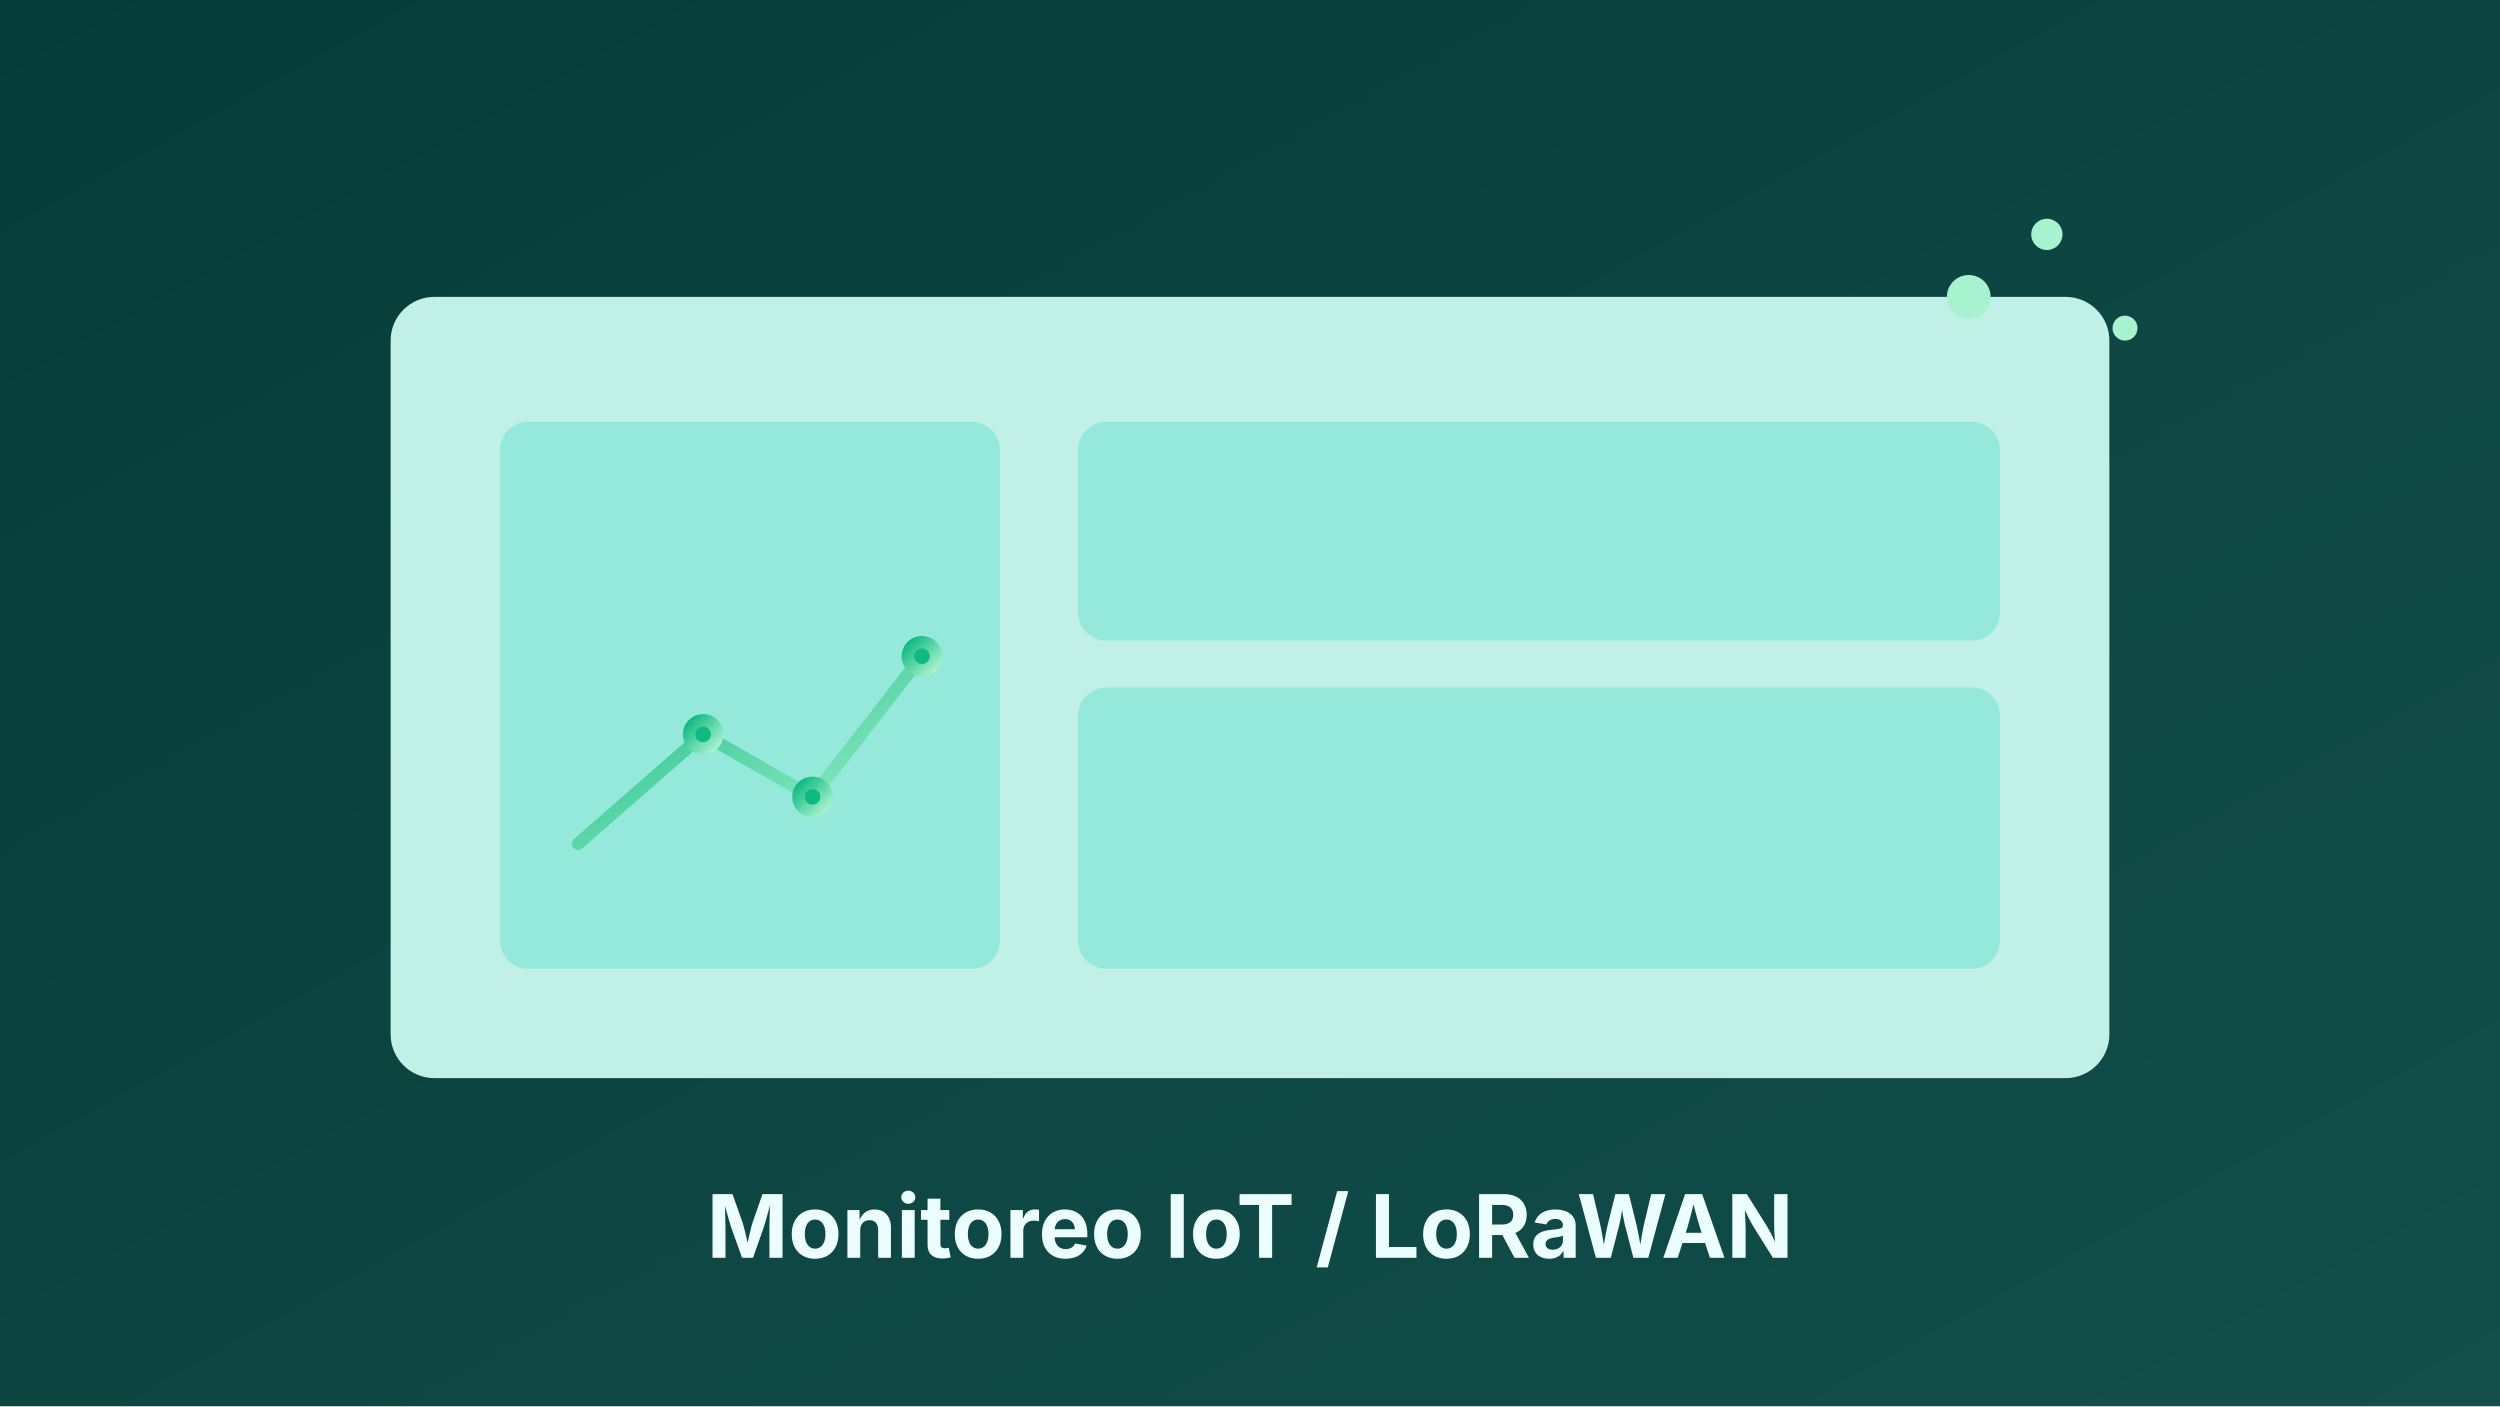
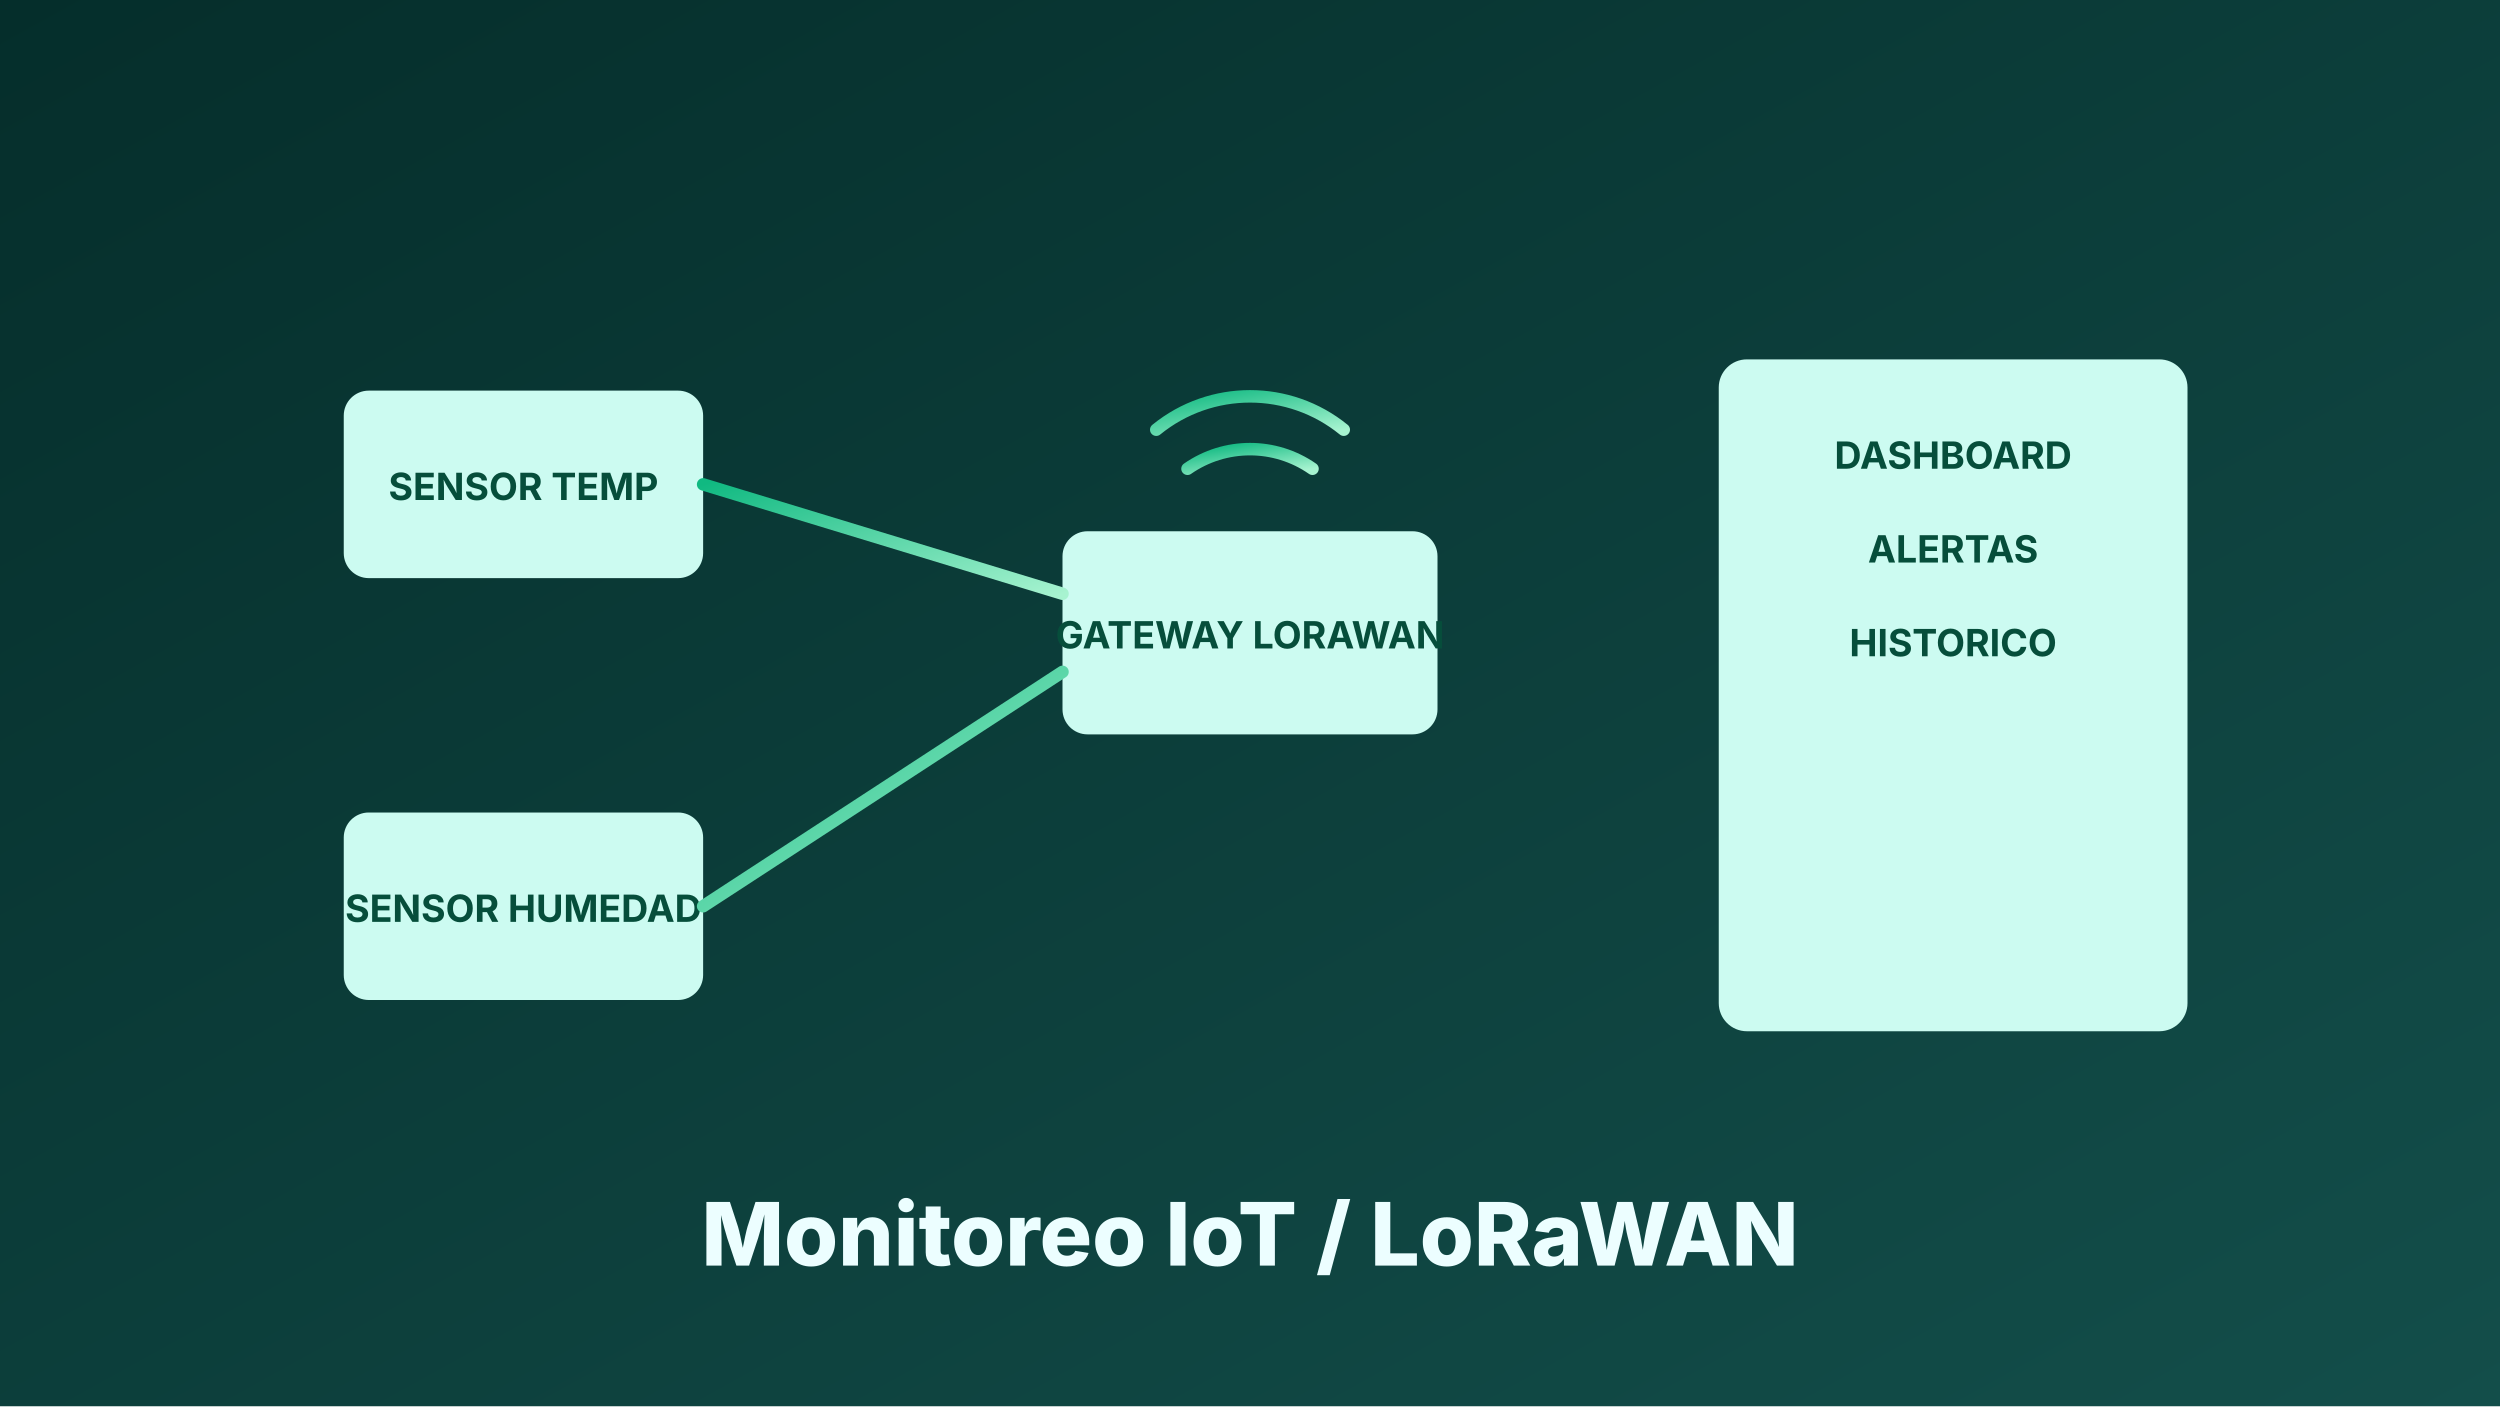
<svg xmlns="http://www.w3.org/2000/svg" width="1600" height="900" viewBox="0 0 1600 900" role="img" aria-labelledby="title desc">
  <defs>
-     <linearGradient id="bg5" x1="0" y1="0" x2="1" y2="1">
-       <stop offset="0%" stop-color="#063c38" />
+     <linearGradient id="bg" x1="0" y1="0" x2="1" y2="1">
+       <stop offset="0%" stop-color="#052e2b" />
      <stop offset="100%" stop-color="#134e4a" />
    </linearGradient>
-     <linearGradient id="green5" x1="0" y1="0" x2="1" y2="1">
+     <linearGradient id="acc" x1="0" y1="0" x2="1" y2="1">
      <stop offset="0%" stop-color="#10b981" />
      <stop offset="100%" stop-color="#a7f3d0" />
    </linearGradient>
  </defs>
-   <rect width="1600" height="900" fill="url(#bg5)" />
-   <g fill="#ccfbf1" opacity="0.94">
-     <rect x="250" y="190" width="1100" height="500" rx="28" />
-     <rect x="320" y="270" width="320" height="350" rx="18" fill="#9df3e4" />
-     <rect x="690" y="270" width="590" height="140" rx="18" fill="#9df3e4" />
-     <rect x="690" y="440" width="590" height="180" rx="18" fill="#9df3e4" />
+   <rect width="1600" height="900" fill="url(#bg)" />
+   <g fill="#ccfbf1">
+     <rect x="220" y="250" width="230" height="120" rx="16" />
+     <rect x="220" y="520" width="230" height="120" rx="16" />
+     <rect x="680" y="340" width="240" height="130" rx="16" />
+     <rect x="1100" y="230" width="300" height="430" rx="18" />
  </g>
-   <g stroke="url(#green5)" stroke-width="8" fill="none" stroke-linecap="round">
-     <path d="M370 540 L450 470 L520 510 L590 420" />
-     <circle cx="450" cy="470" r="9" fill="#10b981" />
-     <circle cx="520" cy="510" r="9" fill="#10b981" />
-     <circle cx="590" cy="420" r="9" fill="#10b981" />
-     <path d="M760 500 H1180" />
-     <path d="M760 550 H1080" />
+   <g fill="#064e3b" font-family="Inter, Segoe UI, Arial, sans-serif" font-weight="700" font-size="24" text-anchor="middle">
+     <text x="335" y="320">SENSOR TEMP</text>
+     <text x="335" y="590">SENSOR HUMEDAD</text>
+     <text x="800" y="415">GATEWAY LORAWAN</text>
+     <text x="1250" y="300">DASHBOARD</text>
+     <text x="1250" y="360">ALERTAS</text>
+     <text x="1250" y="420">HISTORICO</text>
  </g>
-   <g fill="#a7f3d0">
-     <circle cx="1260" cy="190" r="14" />
-     <circle cx="1310" cy="150" r="10" />
-     <circle cx="1360" cy="210" r="8" />
+   <g stroke="url(#acc)" stroke-width="8" fill="none" stroke-linecap="round">
+     <line x1="450" y1="310" x2="680" y2="380" />
+     <line x1="450" y1="580" x2="680" y2="430" />
+     <line x1="920" y1="405" x2="1100" y2="405" />
+     <path d="M760 300 A70 70 0 0 1 840 300" />
+     <path d="M740 275 A95 95 0 0 1 860 275" />
  </g>
-   <text x="800" y="805" text-anchor="middle" fill="#ecfeff" font-size="56" font-family="Inter, Segoe UI, Arial, sans-serif" font-weight="700">Monitoreo IoT / LoRaWAN</text>
+   <text x="800" y="810" text-anchor="middle" fill="#ecfeff" font-size="56" font-family="Inter, Segoe UI, Arial, sans-serif" font-weight="800">Monitoreo IoT / LoRaWAN</text>
</svg>
